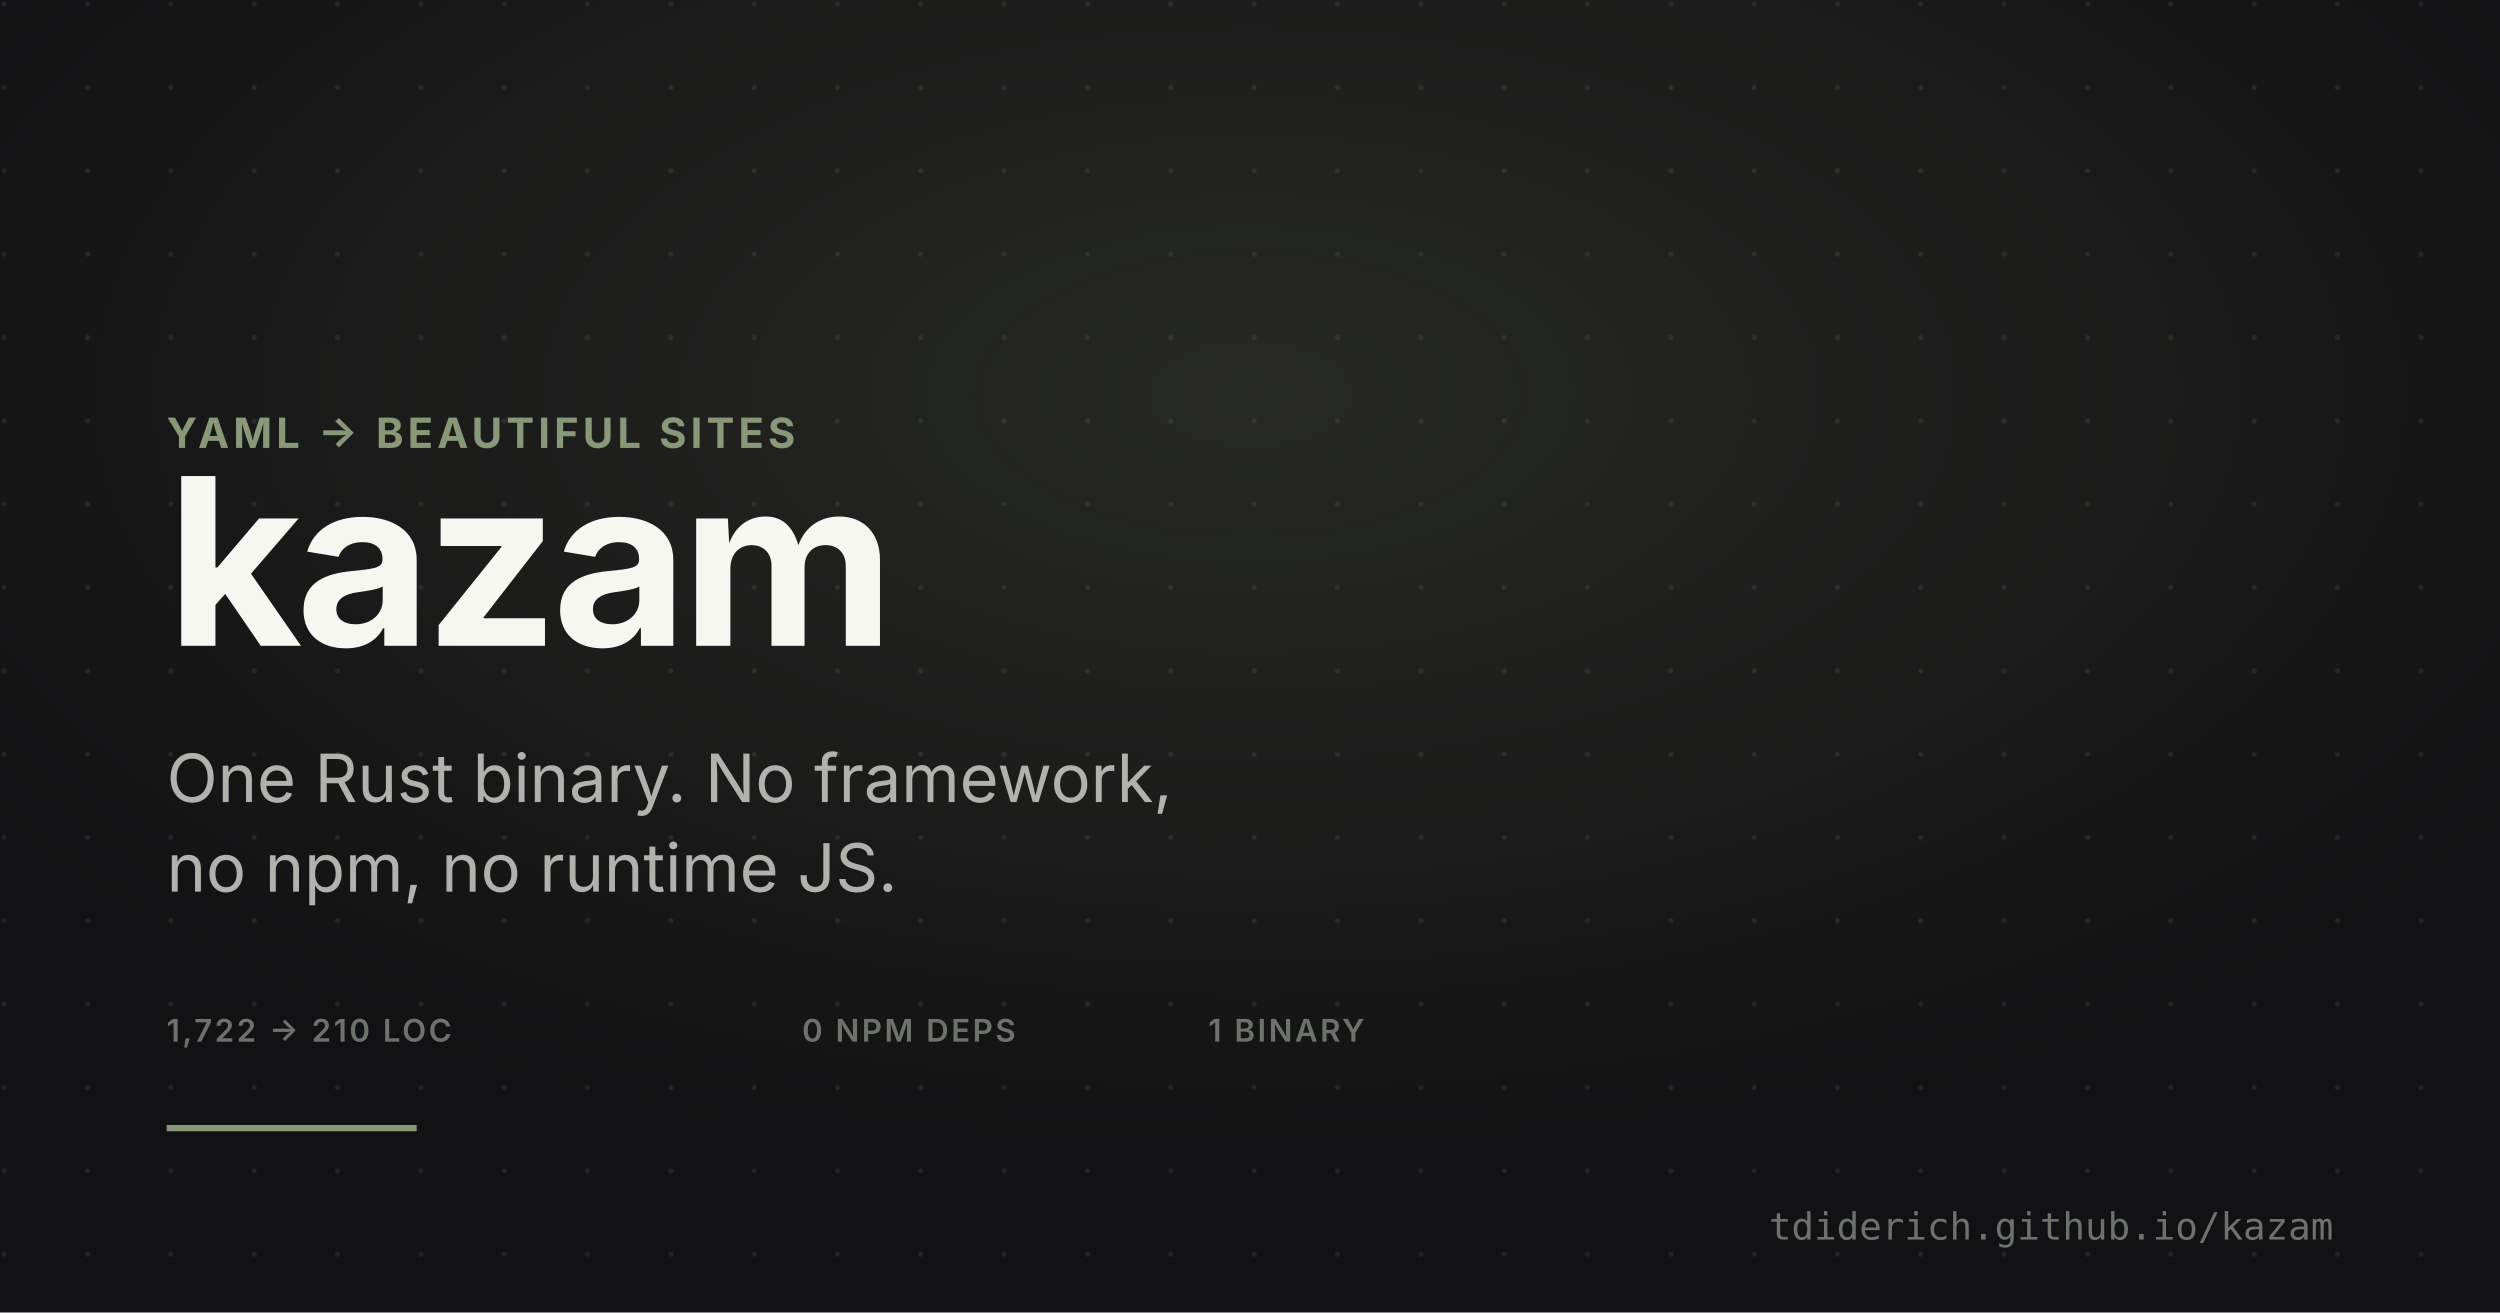
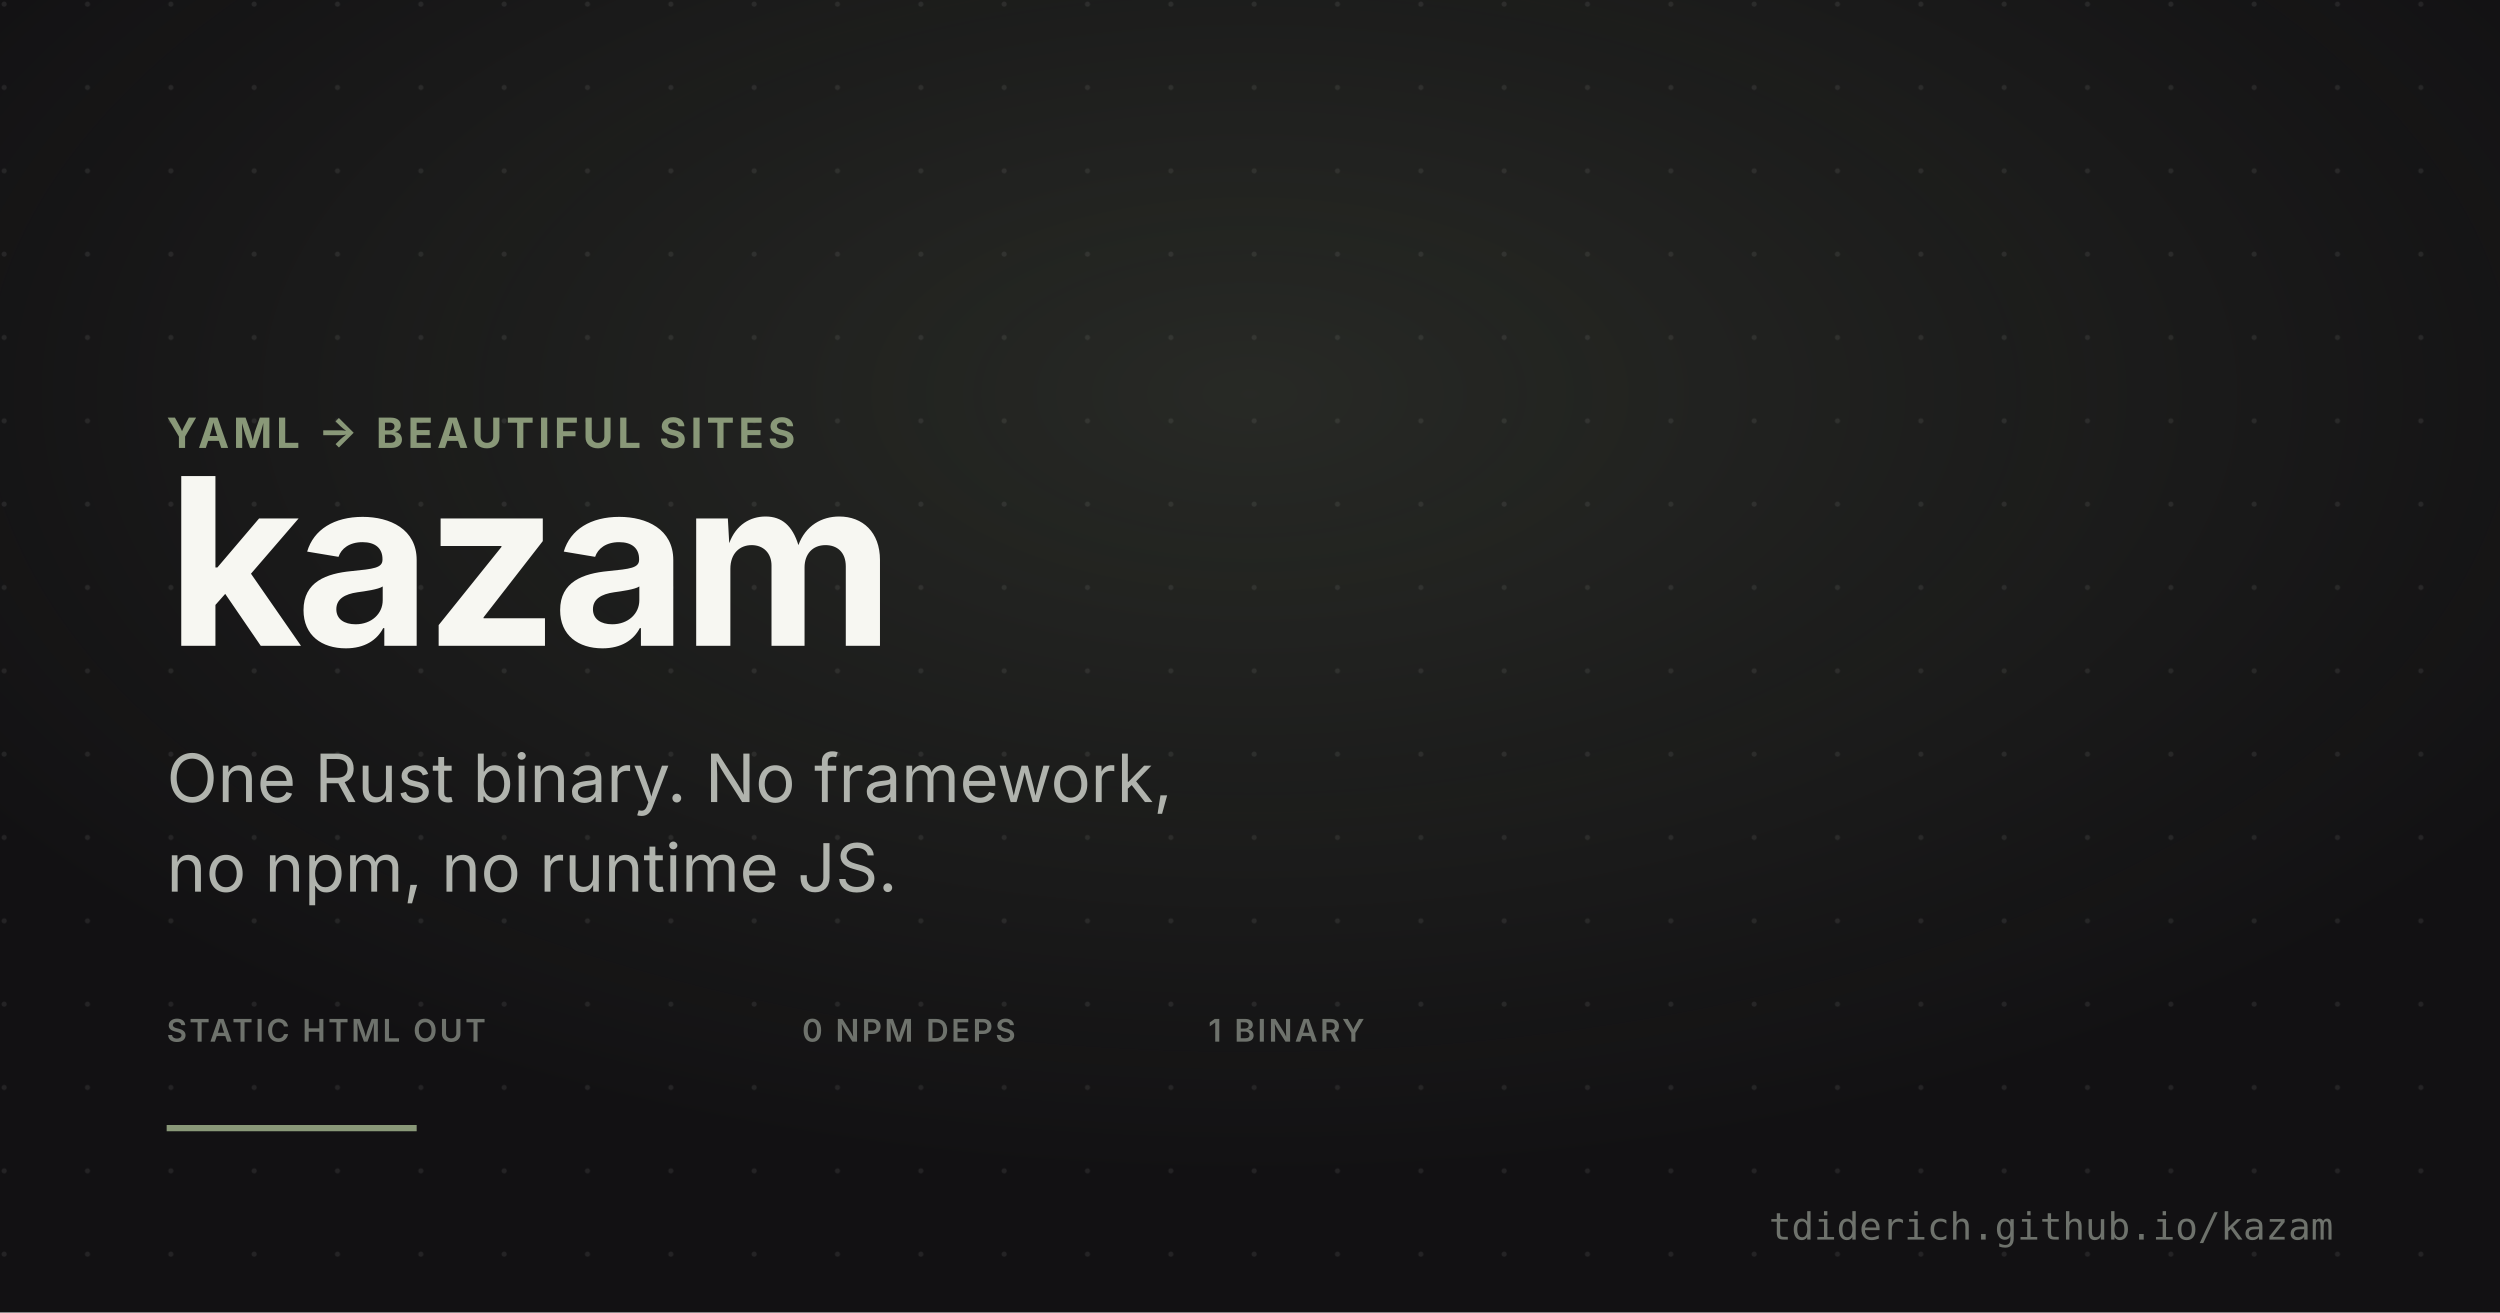
<svg xmlns="http://www.w3.org/2000/svg" viewBox="0 0 1200 630" width="1200" height="630">
  <defs>
    <pattern id="dots" x="0" y="0" width="40" height="40" patternUnits="userSpaceOnUse">
      <circle cx="2" cy="2" r="1.25" fill="#F7F7F2" fill-opacity="0.08" />
    </pattern>
    <radialGradient id="glow" cx="50%" cy="30%" r="60%">
      <stop offset="0%" stop-color="#899878" stop-opacity="0.18" />
      <stop offset="100%" stop-color="#899878" stop-opacity="0" />
    </radialGradient>
  </defs>
  <rect width="1200" height="630" fill="#121113" />
  <rect width="1200" height="630" fill="url(#dots)" />
  <rect width="1200" height="630" fill="url(#glow)" />
  <text x="80" y="215" font-family="ui-sans-serif, -apple-system, system-ui, sans-serif" font-size="20" font-weight="700" letter-spacing="2" fill="#899878" text-transform="uppercase">YAML → BEAUTIFUL SITES</text>
  <text x="80" y="310" font-family="ui-sans-serif, -apple-system, system-ui, sans-serif" font-size="112" font-weight="700" fill="#F7F7F2" letter-spacing="-3">kazam</text>
  <text x="80" y="385" font-family="ui-sans-serif, -apple-system, system-ui, sans-serif" font-size="32" font-weight="400" fill="#B0B3AD">One Rust binary. No framework,</text>
  <text x="80" y="428" font-family="ui-sans-serif, -apple-system, system-ui, sans-serif" font-size="32" font-weight="400" fill="#B0B3AD">no npm, no runtime JS.</text>
  <g transform="translate(80, 500)">
-     <text font-family="ui-sans-serif, -apple-system, system-ui, sans-serif" font-size="15" font-weight="600" letter-spacing="1.2" fill="#6E726C" text-transform="uppercase">1,722 → 210 LOC</text>
+     <text font-family="ui-sans-serif, -apple-system, system-ui, sans-serif" font-size="15" font-weight="600" letter-spacing="1.2" fill="#6E726C" text-transform="uppercase">STATIC HTML OUT</text>
    <text x="305" font-family="ui-sans-serif, -apple-system, system-ui, sans-serif" font-size="15" font-weight="600" letter-spacing="1.2" fill="#6E726C" text-transform="uppercase">0 NPM DEPS</text>
    <text x="500" font-family="ui-sans-serif, -apple-system, system-ui, sans-serif" font-size="15" font-weight="600" letter-spacing="1.2" fill="#6E726C" text-transform="uppercase">1 BINARY</text>
  </g>
  <rect x="80" y="540" width="120" height="3" fill="#899878" />
  <text x="1120" y="595" font-family="ui-monospace, 'SF Mono', Monaco, monospace" font-size="18" fill="#6E726C" text-anchor="end">tdiderich.github.io/kazam</text>
</svg>
